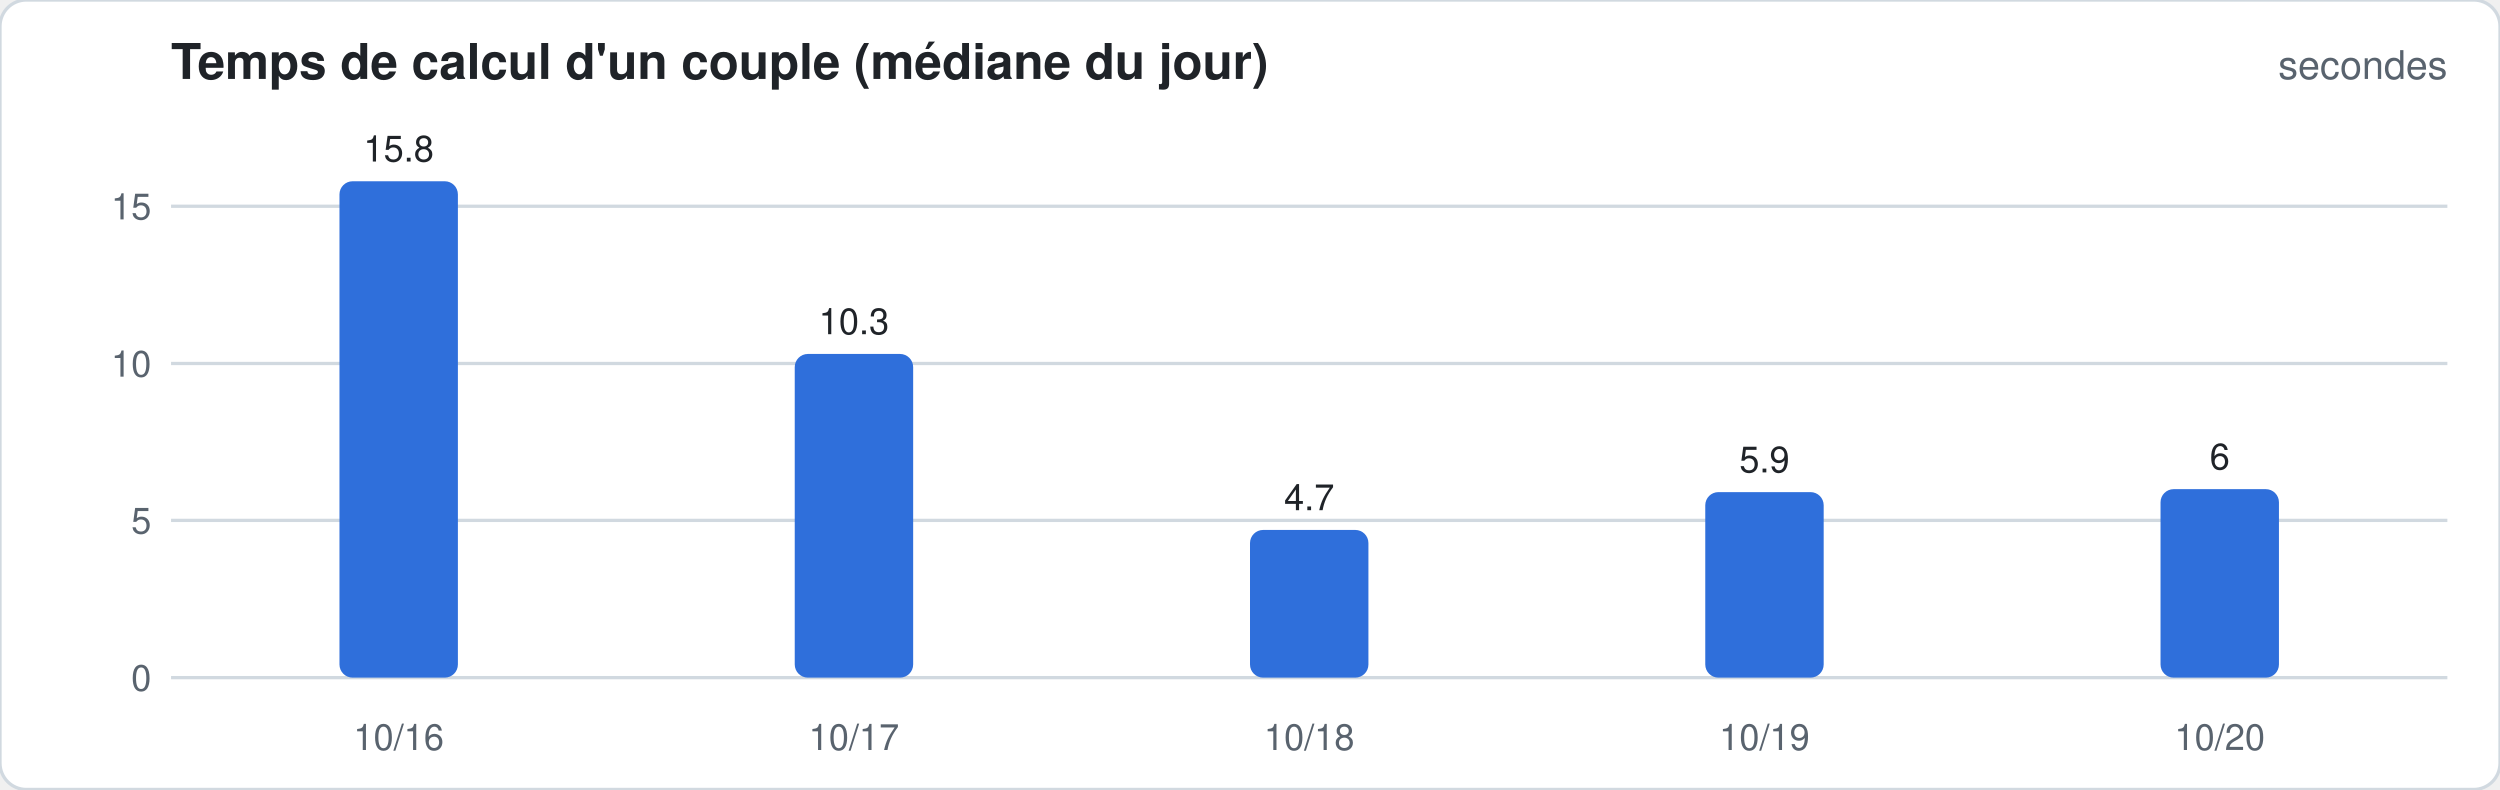
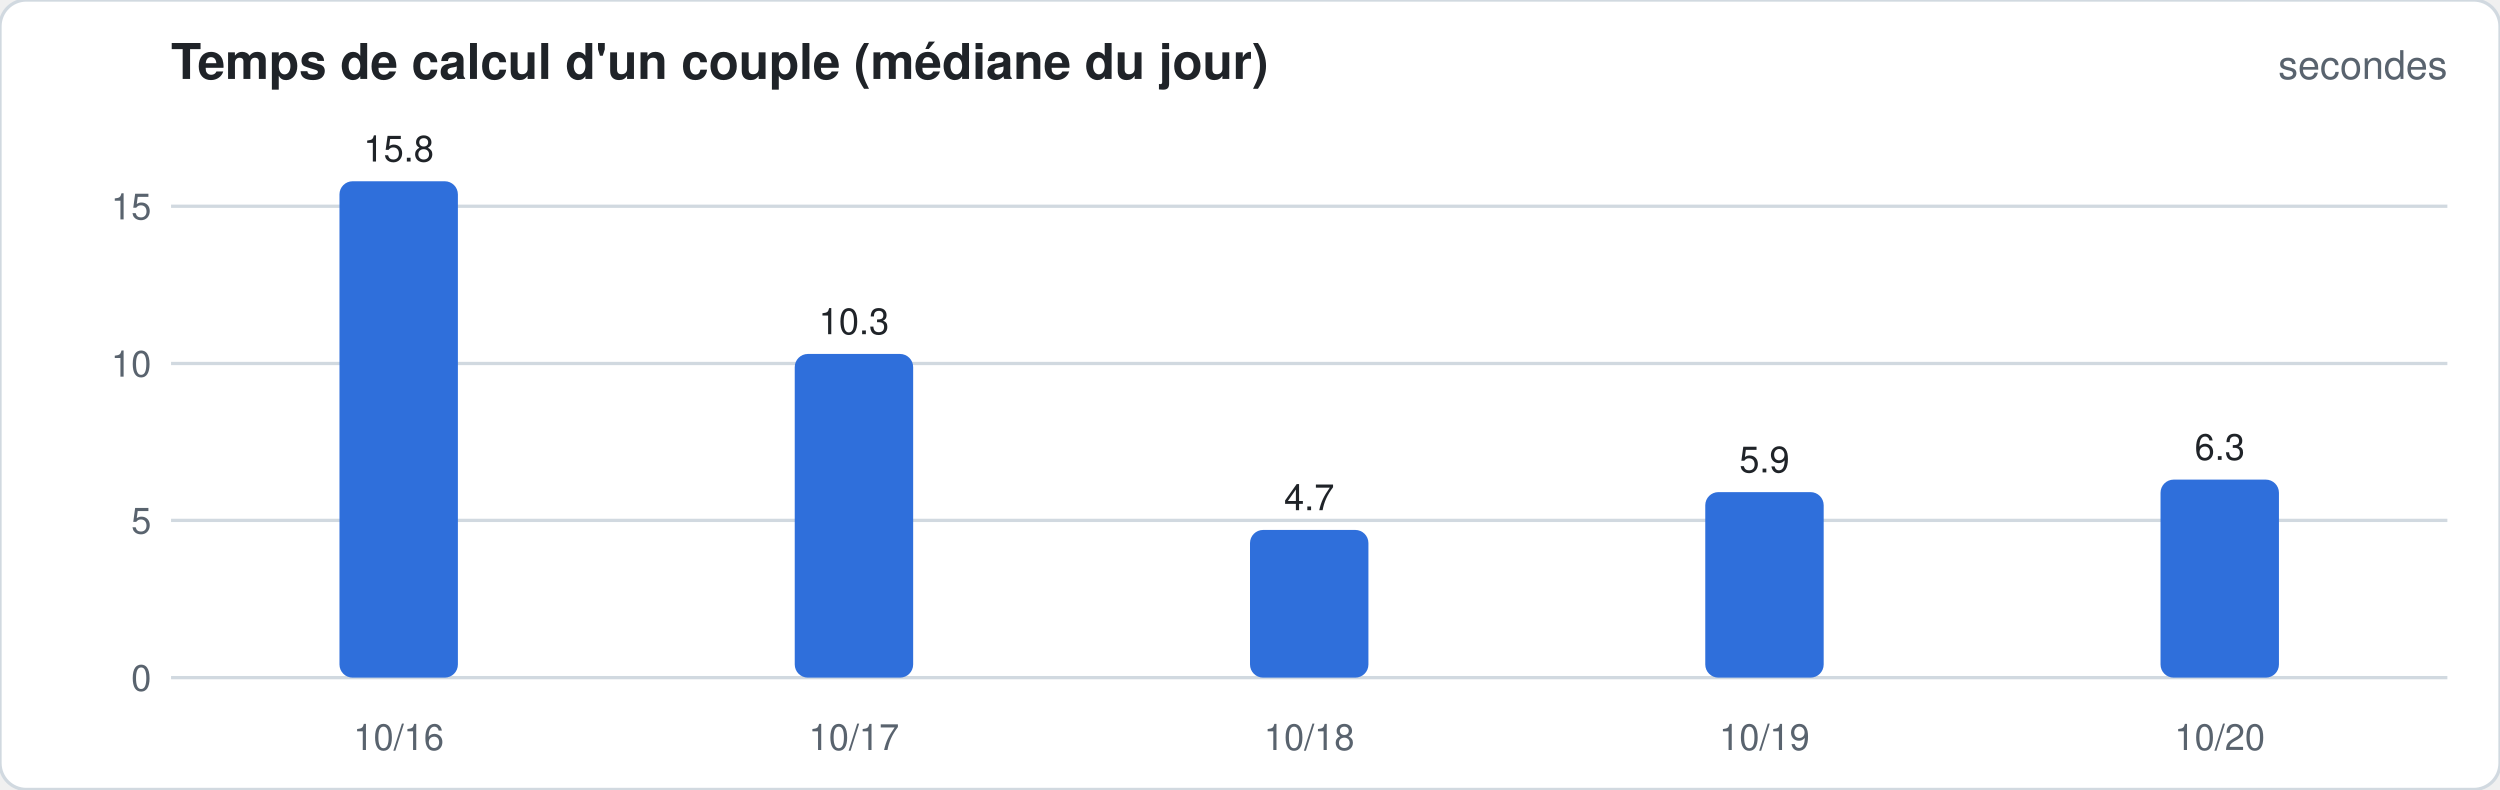
<svg xmlns="http://www.w3.org/2000/svg" width="760" height="240" viewBox="0 0 760 240" font-family="-apple-system,Segoe UI,Helvetica,Arial,sans-serif">
  <rect width="760" height="240" rx="8" fill="#ffffff" stroke="#d1d9e0" />
  <text x="52" y="24" font-size="15" font-weight="600" fill="#1f2328">Temps de calcul d'un couple (médiane du jour)</text>
  <text x="744" y="24" font-size="12" fill="#59636e" text-anchor="end">secondes</text>
  <line x1="52" x2="744" y1="206.0" y2="206.0" stroke="#d1d9e0" stroke-width="1" />
  <text x="46" y="210.0" font-size="11" fill="#59636e" text-anchor="end">0</text>
  <line x1="52" x2="744" y1="158.2" y2="158.2" stroke="#d1d9e0" stroke-width="1" />
  <text x="46" y="162.2" font-size="11" fill="#59636e" text-anchor="end">5</text>
  <line x1="52" x2="744" y1="110.5" y2="110.5" stroke="#d1d9e0" stroke-width="1" />
  <text x="46" y="114.5" font-size="11" fill="#59636e" text-anchor="end">10</text>
  <line x1="52" x2="744" y1="62.7" y2="62.7" stroke="#d1d9e0" stroke-width="1" />
  <text x="46" y="66.7" font-size="11" fill="#59636e" text-anchor="end">15</text>
  <rect x="103.2" y="55.1" width="36.0" height="150.9" rx="4.0" fill="#2f6fdb" />
  <text x="121.2" y="49.1" font-size="11" fill="#1f2328" text-anchor="middle">15.8</text>
  <text x="121.2" y="228" font-size="11" fill="#59636e" text-anchor="middle">10/16</text>
  <rect x="241.6" y="107.6" width="36.0" height="98.4" rx="4.0" fill="#2f6fdb" />
  <text x="259.6" y="101.6" font-size="11" fill="#1f2328" text-anchor="middle">10.3</text>
  <text x="259.6" y="228" font-size="11" fill="#59636e" text-anchor="middle">10/17</text>
  <rect x="380.0" y="161.1" width="36.0" height="44.9" rx="4.0" fill="#2f6fdb" />
  <text x="398.0" y="155.1" font-size="11" fill="#1f2328" text-anchor="middle">4.7</text>
  <text x="398.0" y="228" font-size="11" fill="#59636e" text-anchor="middle">10/18</text>
  <rect x="518.4" y="149.6" width="36.0" height="56.4" rx="4.0" fill="#2f6fdb" />
  <text x="536.4" y="143.6" font-size="11" fill="#1f2328" text-anchor="middle">5.9</text>
  <text x="536.4" y="228" font-size="11" fill="#59636e" text-anchor="middle">10/19</text>
-   <rect x="656.8" y="148.7" width="36.0" height="57.3" rx="4.0" fill="#2f6fdb" />
-   <text x="674.8" y="142.7" font-size="11" fill="#1f2328" text-anchor="middle">6</text>
+   <rect x="656.8" y="145.8" width="36.0" height="60.2" rx="4.0" fill="#2f6fdb" />
+   <text x="674.8" y="139.8" font-size="11" fill="#1f2328" text-anchor="middle">6.3</text>
  <text x="674.8" y="228" font-size="11" fill="#59636e" text-anchor="middle">10/20</text>
</svg>
